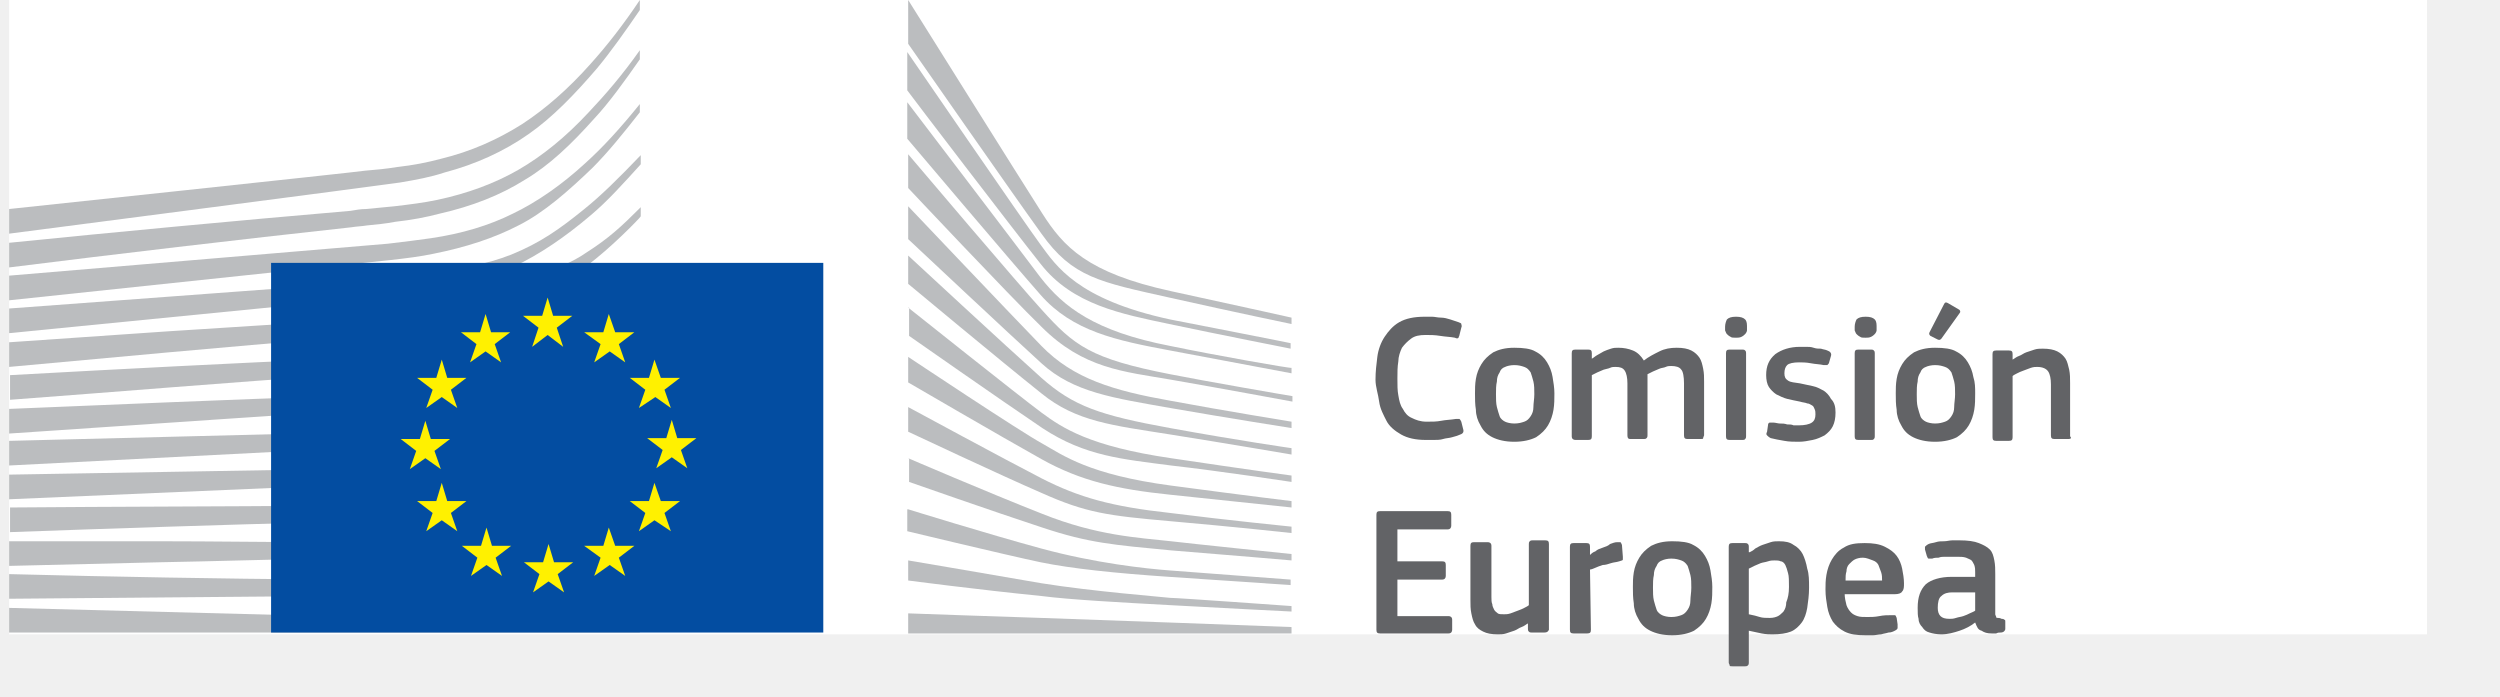
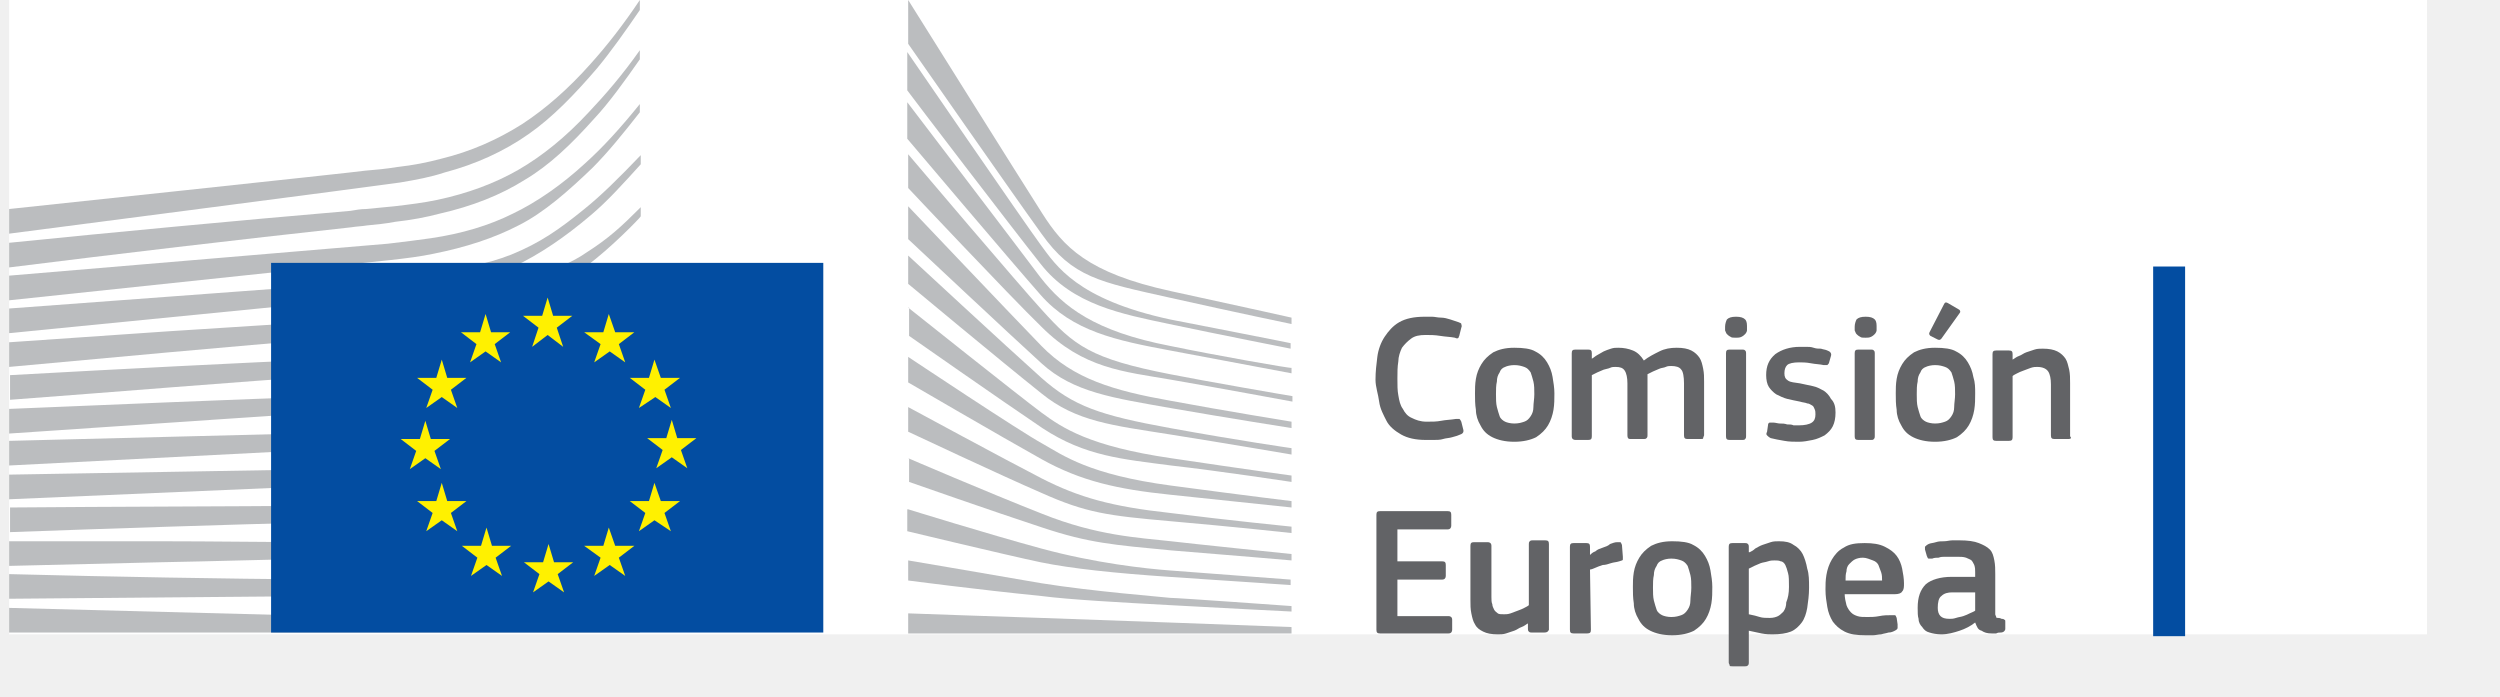
<svg xmlns="http://www.w3.org/2000/svg" version="1.1" id="Layer_1" x="0px" y="0px" viewBox="0 0 273.9 76.3" style="enable-background:new 0 0 273.9 76.3;" xml:space="preserve">
  <style type="text/css">
	.st0{fill:#FFFFFF;}
	.st1{fill:#BBBDBF;}
	.st2{fill:#034DA1;}
	.st3{fill:#FFF100;}
	.st4{fill:#626366;}
</style>
  <g>
    <path id="path-3" class="st0" d="M1,0h264.9v69.5H1V0z" />
  </g>
  <g id="Page-1">
    <g id="Version-2-menu" transform="translate(-131, -108)">
      <g id="Site-header" transform="translate(131, 108)">
        <g id="logo-copy">
          <g id="Group-20">
            <g id="Clip-39-Copy">
					</g>
            <g id="Group-18-Copy">
-               <path id="Fill-40" class="st1" d="M1,25.6c0,0,41.6-5.4,42.8-5.6c1.8-0.3,3.4-0.6,4.9-1.1c3.4-0.9,6.5-2.3,9.2-4.2        c2.6-1.8,5.1-4.4,7.5-7.2c1.5-1.8,3.2-4.2,4.7-6.4V0c-1.8,2.7-3.6,5-5.4,7c-2.4,2.7-4.9,4.9-7.5,6.6c-2.7,1.7-5.6,3-8.9,3.8        c-1.5,0.4-3,0.7-4.8,0.9c-1.2,0.2-2.3,0.3-3.5,0.4c-0.4,0.1-39,4.2-39,4.2S1,25.6,1,25.6z" />
+               <path id="Fill-40" class="st1" d="M1,25.6c0,0,41.6-5.4,42.8-5.6c1.8-0.3,3.4-0.6,4.9-1.1c3.4-0.9,6.5-2.3,9.2-4.2        c2.6-1.8,5.1-4.4,7.5-7.2c1.5-1.8,3.2-4.2,4.7-6.4V0c-1.8,2.7-3.6,5-5.4,7c-2.4,2.7-4.9,4.9-7.5,6.6c-2.7,1.7-5.6,3-8.9,3.8        c-1.5,0.4-3,0.7-4.8,0.9c-1.2,0.2-2.3,0.3-3.5,0.4c-0.4,0.1-39,4.2-39,4.2L1,25.6z" />
              <path id="Fill-41" class="st1" d="M56.8,18.6c-2.6,1.5-5.6,2.6-8.9,3.3c-1.4,0.3-3,0.5-4.7,0.7c-1,0.1-2.1,0.2-3.1,0.3        c-0.6,0-1.1,0.1-1.7,0.2C25.6,24.2,12.9,25.4,1,26.6v2.7c12-1.5,24.7-3,37.5-4.4c0.6-0.1,1.1-0.1,1.7-0.2        c1-0.1,2.1-0.2,3.1-0.4c1.8-0.2,3.4-0.5,4.9-0.9c3.5-0.8,6.6-2,9.3-3.7c2.7-1.6,5.1-3.9,7.6-6.7c1.6-1.7,3.4-4.2,5-6.5v-1        c-1.9,2.7-3.8,4.9-5.6,6.8C62,15,59.4,17.1,56.8,18.6" />
              <path id="Fill-42" class="st1" d="M64.1,17.9c-2.5,2.3-5.2,4.2-7.9,5.5c-2.6,1.3-5.6,2.2-9,2.7c-1.4,0.2-3,0.4-4.7,0.6L1,30.2        v2.7L37.9,29l4.8-0.5c1.8-0.2,3.4-0.4,4.8-0.7c3.5-0.7,6.6-1.7,9.3-3.1c2.8-1.4,5.5-3.8,8.1-6.3c1.7-1.7,3.4-3.8,5.2-6.1v-0.9        C68,14,66.1,16.1,64.1,17.9" />
              <path id="Fill-43" class="st1" d="M54.1,32c-2.4,1.4-4.2,2.1-7.7,2.5c-2.1,0.2-4.2,0.3-6.3,0.4c-1,0.1-2,0.1-3,0.2        c-6.3,0.4-12.4,0.8-18.7,1.2L1,37.5v2.7l17.5-1.6c5.7-0.5,12.2-1.1,18.7-1.6l4.7-0.4c1.8-0.1,3.3-0.3,4.7-0.5        c3.6-0.5,6.6-1.2,9.3-2.2c2.9-1.1,5.6-2.8,8.4-4.8c2.5-1.8,5.9-5.3,5.9-5.4v-1c-2.2,2.2-3.5,3.4-6,5        C61.2,29.8,56.2,30.8,54.1,32" />
              <path id="Fill-44" class="st1" d="M55,37.2c-2.6,0.8-5.6,1.3-9,1.6c-1.4,0.1-2.9,0.2-4.6,0.3l-4.6,0.2        c-11.5,0.5-23,1.1-35.7,1.8v2.7c12.1-0.9,23.9-1.9,35.8-2.7l4.6-0.3c1.8-0.1,3.3-0.2,4.7-0.4c3.5-0.4,6.6-1,9.2-1.9        c3-0.9,5.9-2.3,8.6-4.1c2-1.3,4-2.8,6.2-4.7l0,0c-2.3,2-4.5,2.4-6.7,3.8C60.7,35.1,57.8,36.3,55,37.2" />
              <path id="Fill-45" class="st1" d="M54.5,41.7c-2.6,0.6-5.5,1-9,1.3c-1.4,0.1-2.8,0.2-4.6,0.2l-4.6,0.2        C24.8,43.8,13,44.3,1,44.8v2.7c11.9-0.8,23.6-1.6,35.4-2.4l4.6-0.3c1.8-0.1,3.3-0.2,4.6-0.3c3.6-0.3,6.5-0.8,9.2-1.5        c3-0.8,6-1.9,8.7-3.4c2.1-1.1,4.3-2.5,6.5-4.2v-1.2c-2.4,1.7-4.7,3.2-7,4.3C60.4,40,57.5,41,54.5,41.7" />
              <path id="Fill-46" class="st1" d="M54.1,46.1c-2.6,0.5-5.5,0.8-9,1c-1.3,0.1-2.7,0.1-4.5,0.2L1,48.3V51l35.1-1.8l4.6-0.2        c1.8-0.1,3.2-0.2,4.6-0.3c3.5-0.3,6.4-0.7,9.1-1.2c3.1-0.6,6-1.6,8.8-2.8c2.3-1,4.5-2.1,6.9-3.6V40c-2.5,1.5-4.9,2.7-7.3,3.6        C60.1,44.7,57.1,45.6,54.1,46.1" />
              <path id="Fill-47" class="st1" d="M53.8,50.5c-4.9,0.7-9.9,0.7-14.7,0.8c-1.1,0-2.2,0-3.3,0.1L1,52v2.7l34.9-1.5        c1.1-0.1,2.2-0.1,3.3-0.1c4.9-0.2,9.9-0.4,14.8-1.2c3.1-0.5,6.1-1.2,8.9-2.2c2.3-0.8,4.7-1.8,7.2-3v-1        c-2.6,1.2-5.1,2.2-7.5,2.9C59.8,49.5,56.9,50.1,53.8,50.5" />
              <path id="Fill-48" class="st1" d="M53.6,55c-4.6,0.4-9.2,0.4-13.7,0.4c-1.4,0-2.8,0-4.2,0c-11.5,0.1-23,0.1-34.6,0.2v2.7        c11.1-0.4,22.9-0.8,34.7-1.1c1.4,0,2.8-0.1,4.2-0.1c4.5-0.1,9.2-0.2,13.8-0.7c3.2-0.3,6.1-0.9,8.9-1.6c2.4-0.6,5-1.4,7.5-2.4        v-1c-2.6,0.9-5.2,1.7-7.7,2.3C59.6,54.3,56.7,54.7,53.6,55" />
              <path id="Fill-49" class="st1" d="M53.4,59.4c-1.9,0.1-4,0.1-6.3,0.1c-0.9,0-1.8,0-2.6,0l-9-0.1c-6.1,0-12.2-0.1-17.9-0.1        L1,59.3V62l16.6-0.4c5.7-0.1,11.8-0.3,17.9-0.4l9-0.1c2.5,0,5.7-0.1,9-0.3c3.2-0.2,6.1-0.5,9-1c2.5-0.4,5.1-1,7.7-1.6v-1        c-2.7,0.6-5.3,1.1-7.9,1.5C59.5,59,56.6,59.3,53.4,59.4" />
              <path id="Fill-50" class="st1" d="M44.3,63.6l-8.9-0.1C24,63.4,12.6,63.2,1,62.9v2.7c11.1-0.1,22.8-0.2,34.4-0.3l8.9-0.1        c3-0.1,6-0.1,8.9-0.2c6.1-0.2,11.6-0.6,16.8-1.3v-0.9c-5.2,0.6-10.7,0.9-16.8,0.9C50.3,63.7,47.3,63.7,44.3,63.6" />
              <path id="Fill-51" class="st1" d="M70.1,68.4L1,66.6v2.7h69.1V68.4z" />
              <path id="Fill-52" class="st1" d="M63.9,23c-2.6,2.1-4.7,3.6-7.9,4.9c-2.8,1.1-5.8,1.6-9.2,2.1c-2.2,0.3-4.5,0.8-6.7,0.9        c-0.9,0.1-1.8,0.1-2.7,0.2L1,33.8v2.7l36.5-3.6l4.7-0.4c1.8-0.2,3.3-0.4,4.8-0.6c3.5-0.6,6.6-1.4,9.3-2.7        c2.8-1.3,5.7-3.3,8.4-5.6c1.8-1.5,3.6-3.5,5.5-5.6v-1C67.8,19.5,65.9,21.4,63.9,23" />
-               <path id="Fill-53" class="st1" d="M99.5,0c0,0,12.4,19.8,14.7,23.4c2.3,3.6,4.9,6.5,14.1,8.5s13.2,2.9,13.2,2.9v0.7        c0,0-5.8-1.2-13.4-2.9c-7.6-1.7-10.6-2.2-14-7c-2.9-4-14.6-20.8-14.6-20.8S99.5,0,99.5,0z" />
+               <path id="Fill-53" class="st1" d="M99.5,0c0,0,12.4,19.8,14.7,23.4c2.3,3.6,4.9,6.5,14.1,8.5s13.2,2.9,13.2,2.9v0.7        c0,0-5.8-1.2-13.4-2.9c-7.6-1.7-10.6-2.2-14-7c-2.9-4-14.6-20.8-14.6-20.8L99.5,0z" />
              <path id="Fill-54" class="st1" d="M99.5,22.6c0,0,11.3,11.9,14.6,15.3c3.5,3.6,7.9,4.9,14.1,6c5.9,1.1,13.3,2.3,13.3,2.3v0.7        c0,0-7-1.1-13.3-2.2c-6.2-1.1-10.6-1.7-14.1-4.9c-3.2-2.9-14.6-13.6-14.6-13.6V22.6z" />
              <path id="Fill-55" class="st1" d="M99.5,28c0,0,10.8,10,14.6,13.4c3.5,3.1,6.4,4.1,14.1,5.5s13.3,2.2,13.3,2.2v0.7        c0,0-7-1.2-13.3-2.2s-10.3-1.4-14.1-4.5c-4.4-3.5-14.6-12-14.6-12V28z" />
              <path id="Fill-56" class="st1" d="M99.5,33.7c0,0,12.3,9.8,14.6,11.5c2.3,1.7,5.3,3.7,14.2,5c8.7,1.3,13.2,1.9,13.2,1.9v0.7        c0,0-7.9-1.2-13.2-1.8c-5.3-0.7-9.4-1-14.1-4.1c-4.6-3.1-14.6-10.1-14.6-10.1v-3.1C99.6,33.7,99.5,33.7,99.5,33.7z" />
              <path id="Fill-57" class="st1" d="M99.5,39.1c0,0,12.3,8.2,14.7,9.5c2.3,1.3,5.1,3.4,14.1,4.6c9,1.2,13.2,1.7,13.2,1.7v0.7        c0,0-7.5-0.8-13.3-1.4c-5.8-0.6-9.8-1.5-14.1-3.9c-4.3-2.4-14.6-8.4-14.6-8.4V39.1z" />
              <path id="Fill-58" class="st1" d="M99.5,44.6c0,0,10.9,5.9,14.6,7.8c4.1,2.1,7.7,3.1,14.1,3.8c6.3,0.8,13.3,1.5,13.3,1.5v0.7        c0,0-6.4-0.7-13.3-1.3c-6.8-0.6-9.2-0.9-14.1-3.1c-4.4-1.9-14.6-6.7-14.6-6.7V44.6z" />
              <path id="Fill-59" class="st1" d="M99.5,50.2c0,0,8.6,3.7,14.7,6.1c6,2.4,10.5,2.6,14.1,3c1.6,0.2,13.2,1.4,13.2,1.4v0.7        c0,0-6.9-0.6-13.2-1.1c-6.3-0.6-9-0.8-14.1-2.5c-5.2-1.7-14.6-5-14.6-5v-2.6C99.6,50.2,99.5,50.2,99.5,50.2z" />
              <path id="Fill-60" class="st1" d="M99.5,55.8c0,0,8.7,2.7,14.6,4.3s11.4,2.2,14.1,2.4s13.2,1,13.2,1v0.6c0,0-6-0.4-13.3-0.9        c-5.9-0.4-10.7-0.9-14.1-1.6c-3.8-0.8-14.6-3.4-14.6-3.4v-2.4C99.4,55.8,99.5,55.8,99.5,55.8z" />
              <path id="Fill-61" class="st1" d="M99.5,61.4c0,0,7.1,1.2,14.6,2.5c5.6,0.9,13.3,1.5,14.1,1.6c0.8,0,13.3,0.9,13.3,0.9V67        c0,0-8-0.4-13.3-0.7c-5.5-0.3-11-0.6-14.1-1c-7-0.7-14.6-1.7-14.6-1.7V61.4z" />
              <path id="Fill-62" class="st1" d="M99.5,67.2c0,0,11.2,0.4,14.6,0.5s27.4,1,27.4,1v0.7h-42V67.2z" />
              <path id="Fill-63" class="st1" d="M128.2,35c-10.2-2.2-12.5-5.9-14.2-8.2S99.4,5.7,99.4,5.7v4.2c0.5,0.7,11.5,15.1,14.6,19        c3.5,4.5,8.9,5.5,14.1,6.6c5.2,1.1,13.3,2.7,13.3,2.7v-0.6C141.5,37.6,130.8,35.5,128.2,35" />
              <path id="Fill-64" class="st1" d="M128.2,37.9c-8.3-1.6-11.7-4.3-14.2-7.5c-2.4-3.2-14.6-19.2-14.6-19.2v4        c0.5,0.6,11.6,13.7,14.6,17.1c3.5,4,8.3,5,14.2,6.1s13.3,2.5,13.3,2.5v-0.6C141.5,40.4,133,38.9,128.2,37.9" />
              <path id="Fill-65" class="st1" d="M128.2,41c-8.7-1.7-10.5-3.1-14.1-7.1c-2.3-2.5-14.1-16.4-14.6-17v3.7        c0,0,11,11.7,14.6,15.2c4.6,4.6,9,4.9,14.2,5.8c5.2,0.9,13.3,2.4,13.3,2.4v-0.6C141.5,43.4,131.7,41.7,128.2,41" />
              <path id="Fill-66" class="st2" d="M90.3,28.8H29.7v40.5h60.5V28.8H90.3z" />
              <path id="Fill-67" class="st3" d="M60.6,34.6h2.1L61,35.9l0.7,2.1L60,36.7L58.3,38l0.7-2.1l-1.7-1.3h2.1l0.6-2L60.6,34.6z" />
              <path id="Fill-68" class="st3" d="M60.7,61.6h2.1l-1.7,1.3l0.7,2l-1.7-1.2l-1.7,1.2l0.7-2l-1.7-1.3h2.1l0.6-2L60.7,61.6z" />
              <path id="Fill-69" class="st3" d="M67.4,59.8h2.1l-1.7,1.3l0.7,2l-1.7-1.2l-1.7,1.2l0.7-2L64,59.8h2.1l0.6-2L67.4,59.8z" />
              <path id="Fill-70" class="st3" d="M67.4,36.4h2.1l-1.7,1.3l0.7,2l-1.7-1.2l-1.7,1.2l0.7-2L64,36.4h2.1l0.6-2L67.4,36.4z" />
              <path id="Fill-71" class="st3" d="M72.4,41.4h2.1l-1.7,1.3l0.7,2l-1.7-1.2L70,44.7l0.7-2L69,41.4h2.1l0.6-2L72.4,41.4z" />
              <path id="Fill-72" class="st3" d="M72.4,54.9h2.1l-1.7,1.3l0.7,2L71.7,57L70,58.2l0.7-2L69,54.9h2.1l0.6-2L72.4,54.9z" />
              <path id="Fill-73" class="st3" d="M74.2,48h2.1l-1.7,1.3l0.7,2l-1.7-1.2l-1.7,1.2l0.7-2L70.9,48H73l0.6-2L74.2,48z" />
              <path id="Fill-74" class="st3" d="M53.8,36.4h2.1l-1.7,1.3l0.7,2l-1.7-1.2l-1.7,1.2l0.7-2l-1.7-1.3h2.1l0.6-2L53.8,36.4z" />
              <path id="Fill-75" class="st3" d="M49,41.4h2.1l-1.7,1.3l0.7,2l-1.7-1.2l-1.7,1.2l0.7-2l-1.7-1.3h2.1l0.6-2L49,41.4z" />
              <path id="Fill-76" class="st3" d="M47.2,48.1h2.1l-1.7,1.3l0.7,2l-1.7-1.2l-1.7,1.2l0.7-2l-1.7-1.3H46l0.6-2L47.2,48.1z" />
              <path id="Fill-77" class="st3" d="M49,54.9h2.1l-1.7,1.3l0.7,2L48.4,57l-1.7,1.2l0.7-2l-1.7-1.3h2.1l0.6-2L49,54.9z" />
              <path id="Fill-78" class="st3" d="M53.9,59.8H56l-1.7,1.3l0.7,2l-1.7-1.2l-1.7,1.2l0.7-2l-1.7-1.3h2.1l0.6-2L53.9,59.8z" />
            </g>
          </g>
        </g>
      </g>
    </g>
  </g>
  <g>
    <path class="st4" d="M150.7,41.6c0-0.9,0.1-1.7,0.2-2.5c0.1-0.8,0.4-1.6,0.8-2.2c0.4-0.6,0.9-1.2,1.6-1.6c0.7-0.4,1.6-0.6,2.8-0.6   c0.2,0,0.5,0,0.8,0s0.6,0.1,1,0.1c0.3,0,0.7,0.1,1,0.2c0.3,0.1,0.6,0.2,0.9,0.3c0.2,0.1,0.3,0.1,0.3,0.2s0.1,0.2,0,0.4l-0.2,0.8   c0,0.1-0.1,0.2-0.1,0.3c-0.1,0.1-0.2,0.1-0.4,0c-0.5-0.1-1-0.1-1.6-0.2c-0.6-0.1-1.1-0.1-1.6-0.1c-0.7,0-1.2,0.1-1.6,0.4   c-0.4,0.3-0.7,0.6-1,1c-0.2,0.4-0.4,1-0.4,1.5c-0.1,0.6-0.1,1.2-0.1,1.9s0,1.3,0.1,1.8c0.1,0.6,0.2,1.1,0.5,1.5   c0.2,0.4,0.5,0.8,1,1c0.4,0.2,0.9,0.4,1.6,0.4c0.6,0,1.1,0,1.6-0.1s1-0.1,1.6-0.2c0.2,0,0.3,0,0.4,0c0.1,0.1,0.1,0.1,0.2,0.3   l0.2,0.8c0.1,0.3,0,0.5-0.3,0.6c-0.2,0.1-0.5,0.2-0.9,0.3c-0.3,0.1-0.7,0.1-1,0.2c-0.3,0.1-0.7,0.1-1,0.1s-0.6,0-0.9,0   c-1.1,0-2-0.2-2.7-0.6c-0.7-0.4-1.3-0.9-1.6-1.5s-0.7-1.3-0.8-2.1S150.7,42.4,150.7,41.6z" />
    <path class="st4" d="M170.3,43.1c0,0.6,0,1.2-0.1,1.8s-0.3,1.2-0.6,1.7s-0.7,0.9-1.3,1.3c-0.6,0.3-1.4,0.5-2.4,0.5   s-1.8-0.2-2.4-0.5s-1-0.7-1.3-1.3c-0.3-0.5-0.5-1.1-0.5-1.7c-0.1-0.6-0.1-1.2-0.1-1.8c0-0.5,0-1,0.1-1.6s0.3-1.1,0.6-1.6   s0.7-0.9,1.3-1.3c0.6-0.3,1.3-0.5,2.3-0.5s1.8,0.1,2.3,0.4c0.6,0.3,1,0.7,1.3,1.2s0.5,1,0.6,1.6C170.2,41.9,170.3,42.5,170.3,43.1z    M168.1,43.2c0-0.5,0-1-0.1-1.4s-0.2-0.7-0.3-1c-0.2-0.3-0.4-0.5-0.7-0.6s-0.6-0.2-1.1-0.2c-0.4,0-0.8,0.1-1,0.2   c-0.3,0.1-0.5,0.3-0.6,0.6c-0.2,0.3-0.3,0.6-0.3,1c-0.1,0.4-0.1,0.9-0.1,1.4s0,1,0.1,1.4s0.2,0.7,0.3,1s0.4,0.5,0.6,0.6   s0.6,0.2,1,0.2c0.5,0,0.8-0.1,1.1-0.2c0.3-0.1,0.5-0.3,0.7-0.6s0.3-0.6,0.3-1S168.1,43.7,168.1,43.2z" />
    <path class="st4" d="M186.6,48c0,0.1-0.1,0.1-0.3,0.1h-1.4c-0.3,0-0.4-0.1-0.4-0.4V42c0-0.7-0.1-1.3-0.3-1.5   c-0.2-0.3-0.6-0.4-1.1-0.4c-0.2,0-0.4,0-0.6,0.1c-0.2,0.1-0.5,0.1-0.7,0.2c-0.2,0.1-0.5,0.2-0.7,0.3s-0.4,0.2-0.6,0.3   c0,0.1,0,0.2,0,0.4s0,0.4,0,0.6v5.7c0,0.1,0,0.2-0.1,0.3s-0.2,0.1-0.3,0.1h-1.5c-0.2,0-0.3-0.1-0.3-0.4V42c0-0.6-0.1-1.1-0.3-1.4   c-0.2-0.3-0.5-0.4-1-0.4c-0.2,0-0.4,0-0.6,0.1s-0.4,0.1-0.7,0.2c-0.2,0.1-0.5,0.2-0.7,0.3s-0.4,0.2-0.6,0.3v6.7   c0,0.3-0.1,0.4-0.4,0.4h-1.4c-0.2,0-0.4-0.1-0.4-0.4v-9.1c0-0.3,0.1-0.4,0.4-0.4h1.4c0.3,0,0.4,0.1,0.4,0.4v0.6l0,0   c0.2-0.1,0.4-0.3,0.6-0.4s0.5-0.3,0.7-0.4s0.5-0.2,0.8-0.3s0.5-0.1,0.8-0.1c0.6,0,1.1,0.1,1.6,0.3s0.9,0.6,1.2,1.1   c0.5-0.4,1.1-0.7,1.7-1c0.6-0.3,1.2-0.4,1.9-0.4s1.2,0.1,1.6,0.3c0.4,0.2,0.7,0.5,0.9,0.8s0.3,0.7,0.4,1.2c0.1,0.5,0.1,0.9,0.1,1.4   v5.9C186.6,47.9,186.6,48,186.6,48z" />
    <path class="st4" d="M191.4,35.7c0,0.2,0,0.3,0,0.5c0,0.1-0.1,0.3-0.2,0.4c-0.1,0.1-0.2,0.2-0.4,0.3s-0.4,0.1-0.6,0.1   c-0.3,0-0.5,0-0.6-0.1c-0.2-0.1-0.3-0.2-0.4-0.3c-0.1-0.1-0.1-0.2-0.2-0.4c0-0.1,0-0.3,0-0.4c0-0.3,0.1-0.6,0.2-0.8   c0.2-0.2,0.5-0.3,1-0.3s0.8,0.1,1,0.3C191.3,35.1,191.4,35.3,191.4,35.7z M191.3,47.8c0,0.1,0,0.2-0.1,0.3s-0.1,0.1-0.3,0.1h-1.4   c-0.3,0-0.4-0.1-0.4-0.4v-9.1c0-0.3,0.1-0.4,0.4-0.4h1.4c0.1,0,0.2,0,0.3,0.1s0.1,0.2,0.1,0.3V47.8z" />
    <path class="st4" d="M201.1,45.2c0,0.6-0.1,1.1-0.3,1.5s-0.5,0.7-0.9,1c-0.4,0.2-0.8,0.4-1.3,0.5s-1,0.2-1.5,0.2s-1.1,0-1.6-0.1   c-0.6-0.1-1.1-0.2-1.5-0.3c-0.2-0.1-0.3-0.2-0.4-0.3s-0.1-0.2,0-0.4l0.1-0.7c0-0.2,0.1-0.3,0.2-0.3s0.2,0,0.4,0s0.5,0.1,0.7,0.1   c0.3,0,0.5,0,0.8,0.1c0.3,0,0.5,0,0.7,0.1c0.2,0,0.4,0,0.6,0c0.6,0,1.1-0.1,1.4-0.3s0.4-0.5,0.4-0.9c0-0.2,0-0.4-0.1-0.6   s-0.1-0.3-0.3-0.4s-0.3-0.2-0.5-0.2c-0.2-0.1-0.5-0.1-0.8-0.2c-0.5-0.1-1-0.2-1.4-0.3s-0.8-0.3-1.2-0.5c-0.3-0.2-0.6-0.5-0.8-0.8   s-0.3-0.8-0.3-1.3c0-1,0.3-1.7,1-2.3c0.7-0.5,1.6-0.8,2.7-0.8c0.2,0,0.4,0,0.7,0s0.5,0,0.8,0.1s0.5,0.1,0.8,0.1   c0.3,0.1,0.5,0.1,0.7,0.2c0.3,0.1,0.5,0.3,0.4,0.6l-0.2,0.7c0,0.1-0.1,0.2-0.2,0.3c-0.1,0-0.2,0-0.4,0c-0.4-0.1-0.9-0.1-1.4-0.2   s-1-0.1-1.3-0.1c-0.6,0-1.1,0.1-1.3,0.3s-0.3,0.5-0.3,0.9s0.1,0.6,0.4,0.8s0.7,0.2,1.3,0.3c0.5,0.1,0.9,0.2,1.4,0.3   s0.8,0.3,1.2,0.5c0.3,0.2,0.6,0.5,0.8,0.9C201,44.1,201.1,44.6,201.1,45.2z" />
    <path class="st4" d="M205.6,35.7c0,0.2,0,0.3,0,0.5c0,0.1-0.1,0.3-0.2,0.4c-0.1,0.1-0.2,0.2-0.4,0.3s-0.4,0.1-0.6,0.1   c-0.3,0-0.5,0-0.6-0.1c-0.2-0.1-0.3-0.2-0.4-0.3c-0.1-0.1-0.1-0.2-0.2-0.4c0-0.1,0-0.3,0-0.4c0-0.3,0.1-0.6,0.2-0.8   c0.2-0.2,0.5-0.3,1-0.3s0.8,0.1,1,0.3C205.5,35.1,205.6,35.3,205.6,35.7z M205.4,47.8c0,0.1,0,0.2-0.1,0.3s-0.1,0.1-0.3,0.1h-1.4   c-0.3,0-0.4-0.1-0.4-0.4v-9.1c0-0.3,0.1-0.4,0.4-0.4h1.4c0.1,0,0.2,0,0.3,0.1s0.1,0.2,0.1,0.3V47.8z" />
    <path class="st4" d="M216.4,43.1c0,0.6,0,1.2-0.1,1.8s-0.3,1.2-0.6,1.7s-0.7,0.9-1.3,1.3c-0.6,0.3-1.4,0.5-2.4,0.5   s-1.8-0.2-2.4-0.5s-1-0.7-1.3-1.3c-0.3-0.5-0.5-1.1-0.5-1.7c-0.1-0.6-0.1-1.2-0.1-1.8c0-0.5,0-1,0.1-1.6s0.3-1.1,0.6-1.6   s0.7-0.9,1.3-1.3c0.6-0.3,1.3-0.5,2.3-0.5s1.8,0.1,2.3,0.4c0.6,0.3,1,0.7,1.3,1.2s0.5,1,0.6,1.6C216.4,41.9,216.4,42.5,216.4,43.1z    M214.2,43.2c0-0.5,0-1-0.1-1.4s-0.2-0.7-0.3-1c-0.2-0.3-0.4-0.5-0.7-0.6S212.5,40,212,40c-0.4,0-0.8,0.1-1,0.2   c-0.3,0.1-0.5,0.3-0.6,0.6c-0.2,0.3-0.3,0.6-0.3,1c-0.1,0.4-0.1,0.9-0.1,1.4s0,1,0.1,1.4s0.2,0.7,0.3,1s0.4,0.5,0.6,0.6   s0.6,0.2,1,0.2c0.5,0,0.8-0.1,1.1-0.2c0.3-0.1,0.5-0.3,0.7-0.6s0.3-0.6,0.3-1S214.2,43.7,214.2,43.2z M214.6,33.9   c0.2,0.1,0.2,0.3,0.1,0.4l-2,2.8c-0.1,0.1-0.2,0.2-0.4,0.1l-0.8-0.4c-0.1-0.1-0.2-0.2-0.1-0.4l1.6-3.1c0.1-0.2,0.2-0.2,0.4-0.1   L214.6,33.9z" />
    <path class="st4" d="M226.9,48c-0.1,0.1-0.2,0.1-0.3,0.1h-1.5c-0.3,0-0.4-0.1-0.4-0.4v-5.6c0-0.6-0.1-1.1-0.3-1.4s-0.6-0.5-1.2-0.5   c-0.2,0-0.4,0-0.7,0.1s-0.5,0.2-0.8,0.3s-0.5,0.2-0.7,0.3s-0.4,0.2-0.5,0.3v6.7c0,0.3-0.1,0.4-0.4,0.4h-1.4c-0.3,0-0.4-0.1-0.4-0.4   v-9.1c0-0.3,0.1-0.4,0.4-0.4h1.4c0.3,0,0.4,0.1,0.4,0.4v0.6l0,0l0,0c0.2-0.1,0.4-0.3,0.7-0.4c0.3-0.1,0.5-0.3,0.8-0.4   s0.6-0.2,0.9-0.3s0.6-0.1,0.9-0.1c0.7,0,1.2,0.1,1.6,0.3c0.4,0.2,0.7,0.5,0.9,0.8s0.3,0.8,0.4,1.2c0.1,0.5,0.1,0.9,0.1,1.5v5.8   C226.9,47.9,226.9,48,226.9,48z" />
    <path class="st4" d="M150.8,56.4c0-0.3,0.1-0.4,0.4-0.4h7.4c0.3,0,0.4,0.1,0.4,0.4v1.2c0,0.2-0.1,0.4-0.4,0.4h-5.5v3.5h4.9   c0.3,0,0.4,0.1,0.4,0.4v1.2c0,0.2-0.1,0.4-0.4,0.4h-4.9v4h5.6c0.2,0,0.4,0.1,0.4,0.4V69c0,0.2-0.1,0.4-0.4,0.4h-7.5   c-0.3,0-0.4-0.1-0.4-0.4V56.4z" />
    <path class="st4" d="M169.2,69.3h-1.4c-0.1,0-0.2,0-0.3-0.1s-0.1-0.2-0.1-0.3v-0.6l0,0c-0.2,0.1-0.4,0.3-0.7,0.4s-0.5,0.3-0.8,0.4   s-0.6,0.2-0.9,0.3s-0.6,0.1-0.9,0.1c-0.7,0-1.2-0.1-1.6-0.3c-0.4-0.2-0.7-0.4-0.9-0.8c-0.2-0.3-0.3-0.7-0.4-1.2   c-0.1-0.5-0.1-0.9-0.1-1.5v-5.9c0-0.3,0.1-0.4,0.4-0.4h1.5c0.2,0,0.4,0.1,0.4,0.4v5.6c0,0.3,0,0.6,0.1,0.8c0,0.2,0.1,0.4,0.2,0.6   c0.1,0.2,0.3,0.3,0.4,0.4s0.4,0.1,0.7,0.1c0.2,0,0.4,0,0.7-0.1s0.5-0.2,0.8-0.3c0.3-0.1,0.5-0.2,0.7-0.3s0.4-0.2,0.5-0.3v-6.7   c0-0.1,0-0.2,0.1-0.3s0.2-0.1,0.3-0.1h1.4c0.3,0,0.4,0.1,0.4,0.4V69C169.6,69.2,169.5,69.3,169.2,69.3z" />
    <path class="st4" d="M174.3,69c0,0.3-0.1,0.4-0.4,0.4h-1.5c-0.3,0-0.4-0.1-0.4-0.4v-9.1c0-0.3,0.1-0.4,0.4-0.4h1.4   c0.3,0,0.4,0.1,0.4,0.4v0.9l0,0c0.1-0.1,0.3-0.3,0.6-0.4c0.2-0.2,0.5-0.3,0.8-0.4c0.3-0.1,0.6-0.2,0.8-0.4c0.3-0.1,0.5-0.2,0.8-0.2   c0.1,0,0.2,0,0.3,0s0.1,0.1,0.2,0.3l0.1,1.3c0,0.1,0,0.3,0,0.3c0,0.1-0.1,0.1-0.4,0.2c-0.3,0.1-0.6,0.1-0.9,0.2s-0.6,0.2-0.9,0.2   c-0.3,0.1-0.6,0.2-0.8,0.3s-0.5,0.2-0.6,0.2L174.3,69L174.3,69z" />
    <path class="st4" d="M187.6,64.3c0,0.6,0,1.2-0.1,1.8s-0.3,1.2-0.6,1.7s-0.7,0.9-1.3,1.3c-0.6,0.3-1.4,0.5-2.4,0.5   s-1.8-0.2-2.4-0.5s-1-0.7-1.3-1.3c-0.3-0.5-0.5-1.1-0.5-1.7c-0.1-0.6-0.1-1.2-0.1-1.8c0-0.5,0-1,0.1-1.6s0.3-1.1,0.6-1.6   s0.7-0.9,1.3-1.3c0.6-0.3,1.3-0.5,2.3-0.5s1.8,0.1,2.3,0.4c0.6,0.3,1,0.7,1.3,1.2s0.5,1,0.6,1.6C187.5,63.1,187.6,63.7,187.6,64.3z    M185.3,64.4c0-0.5,0-1-0.1-1.4s-0.2-0.7-0.3-1c-0.2-0.3-0.4-0.5-0.7-0.6s-0.6-0.2-1.1-0.2c-0.4,0-0.8,0.1-1,0.2   c-0.3,0.1-0.5,0.3-0.6,0.6c-0.2,0.3-0.3,0.6-0.3,1c-0.1,0.4-0.1,0.9-0.1,1.4s0,1,0.1,1.4s0.2,0.7,0.3,1s0.4,0.5,0.6,0.6   s0.6,0.2,1,0.2c0.5,0,0.8-0.1,1.1-0.2s0.5-0.3,0.7-0.6c0.2-0.3,0.3-0.6,0.3-1S185.3,64.9,185.3,64.4z" />
    <path class="st4" d="M198.2,64.4c0,0.8-0.1,1.5-0.2,2.2c-0.1,0.6-0.3,1.2-0.6,1.6s-0.7,0.8-1.2,1s-1.2,0.3-2,0.3   c-0.3,0-0.7,0-1.2-0.1s-0.9-0.2-1.4-0.3l0,0v3.5c0,0.1,0,0.2-0.1,0.3s-0.2,0.1-0.3,0.1h-1.4c-0.2,0-0.3,0-0.3-0.1s-0.1-0.2-0.1-0.3   V59.9c0-0.3,0.1-0.4,0.4-0.4h1.4c0.1,0,0.2,0,0.3,0.1s0.1,0.2,0.1,0.3v0.6h0.1c0.2-0.1,0.4-0.2,0.6-0.4c0.2-0.1,0.5-0.3,0.8-0.4   c0.3-0.1,0.6-0.2,0.9-0.3s0.6-0.1,0.9-0.1c0.7,0,1.2,0.1,1.6,0.4c0.4,0.2,0.8,0.6,1,1s0.4,1,0.5,1.6   C198.2,62.9,198.2,63.6,198.2,64.4z M196,64.3c0-0.6,0-1.2-0.1-1.5c-0.1-0.4-0.2-0.7-0.3-0.9s-0.3-0.4-0.5-0.4   c-0.2-0.1-0.4-0.1-0.7-0.1c-0.2,0-0.4,0-0.7,0.1s-0.5,0.1-0.8,0.2c-0.2,0.1-0.5,0.2-0.7,0.3s-0.4,0.2-0.6,0.3v5   c0.5,0.1,0.9,0.2,1.2,0.3s0.7,0.1,1.1,0.1c0.4,0,0.7-0.1,0.9-0.2s0.4-0.3,0.6-0.5c0.2-0.3,0.3-0.6,0.3-1   C195.9,65.5,196,65,196,64.3z" />
    <path class="st4" d="M202.1,65c0,0.5,0.1,0.9,0.2,1.3c0.1,0.3,0.3,0.6,0.5,0.8c0.2,0.2,0.4,0.3,0.7,0.4s0.6,0.1,1.1,0.1   c0.4,0,0.8,0,1.3-0.1s0.9-0.1,1.3-0.1c0.2,0,0.3,0,0.4,0c0.1,0,0.1,0.1,0.2,0.3l0.1,0.7c0,0.1,0,0.3,0,0.4s-0.1,0.2-0.3,0.3   c-0.2,0.1-0.4,0.2-0.7,0.2c-0.3,0.1-0.5,0.1-0.8,0.2c-0.3,0-0.6,0.1-0.9,0.1c-0.3,0-0.6,0-0.8,0c-1,0-1.7-0.1-2.3-0.4   s-1-0.7-1.3-1.1c-0.3-0.5-0.5-1-0.6-1.6s-0.2-1.2-0.2-1.9c0-0.5,0-1,0.1-1.6s0.3-1.2,0.6-1.7s0.7-1,1.3-1.3   c0.6-0.4,1.3-0.5,2.3-0.5c0.9,0,1.6,0.1,2.2,0.4c0.6,0.3,1,0.6,1.3,1s0.5,0.9,0.6,1.4s0.2,1.1,0.2,1.6c0,0.4,0,0.7-0.2,0.9   c-0.1,0.2-0.4,0.3-0.8,0.3h-5.5L202.1,65L202.1,65z M204.1,61.1c-0.4,0-0.7,0.1-0.9,0.2c-0.2,0.1-0.4,0.3-0.6,0.5   c-0.2,0.2-0.3,0.5-0.3,0.8c-0.1,0.3-0.1,0.6-0.1,1h4c0-0.3,0-0.6-0.1-0.9s-0.2-0.5-0.3-0.8c-0.1-0.2-0.3-0.4-0.6-0.5   S204.5,61.1,204.1,61.1z" />
    <path class="st4" d="M216.4,68.2c-0.5,0.4-1.1,0.7-1.7,0.9c-0.6,0.2-1.3,0.4-2,0.4c-0.5,0-1-0.1-1.3-0.2c-0.4-0.1-0.6-0.3-0.8-0.6   c-0.2-0.2-0.4-0.5-0.4-0.9c-0.1-0.3-0.1-0.7-0.1-1.2c0-1.2,0.3-2,0.9-2.6c0.6-0.5,1.6-0.8,2.8-0.8h2.6v-0.5c0-0.3,0-0.5-0.1-0.8   c-0.1-0.2-0.2-0.4-0.3-0.5s-0.4-0.2-0.6-0.3c-0.3-0.1-0.6-0.1-1-0.1c-0.2,0-0.4,0-0.6,0s-0.5,0-0.7,0s-0.5,0-0.7,0.1   c-0.2,0-0.5,0-0.7,0.1c-0.2,0-0.3,0-0.4,0c-0.1,0-0.1-0.1-0.2-0.3l-0.2-0.7c0-0.1,0-0.2,0-0.3c0.1-0.1,0.2-0.2,0.4-0.3   s0.5-0.1,0.8-0.2c0.3-0.1,0.6-0.1,0.9-0.1c0.3,0,0.6-0.1,0.9-0.1c0.3,0,0.6,0,0.8,0c0.9,0,1.6,0.1,2.1,0.3s0.9,0.4,1.2,0.7   s0.4,0.7,0.5,1.2s0.1,1,0.1,1.5v3.9c0,0.2,0,0.4,0,0.5s0.1,0.2,0.1,0.3s0.1,0.1,0.2,0.1c0.1,0,0.2,0,0.4,0.1c0.1,0,0.2,0,0.3,0.1   c0.1,0,0.1,0.1,0.1,0.2v0.8c0,0.2-0.2,0.4-0.5,0.4c-0.2,0-0.3,0-0.5,0.1c-0.2,0-0.3,0-0.5,0c-0.5,0-0.8-0.1-1.1-0.3   C216.7,69,216.6,68.7,216.4,68.2L216.4,68.2z M216.3,64.9h-2.4c-0.5,0-0.9,0.1-1.2,0.4c-0.3,0.2-0.4,0.7-0.4,1.3   c0,0.4,0.1,0.7,0.3,0.9s0.5,0.3,1,0.3c0.2,0,0.4,0,0.7-0.1s0.5-0.1,0.8-0.2s0.5-0.2,0.7-0.3c0.2-0.1,0.5-0.2,0.6-0.3v-2   C216.4,64.9,216.3,64.9,216.3,64.9z" />
  </g>
+   <rect x="235.9" y="29.2" class="st2" width="3.5" height="40.5" />
</svg>
